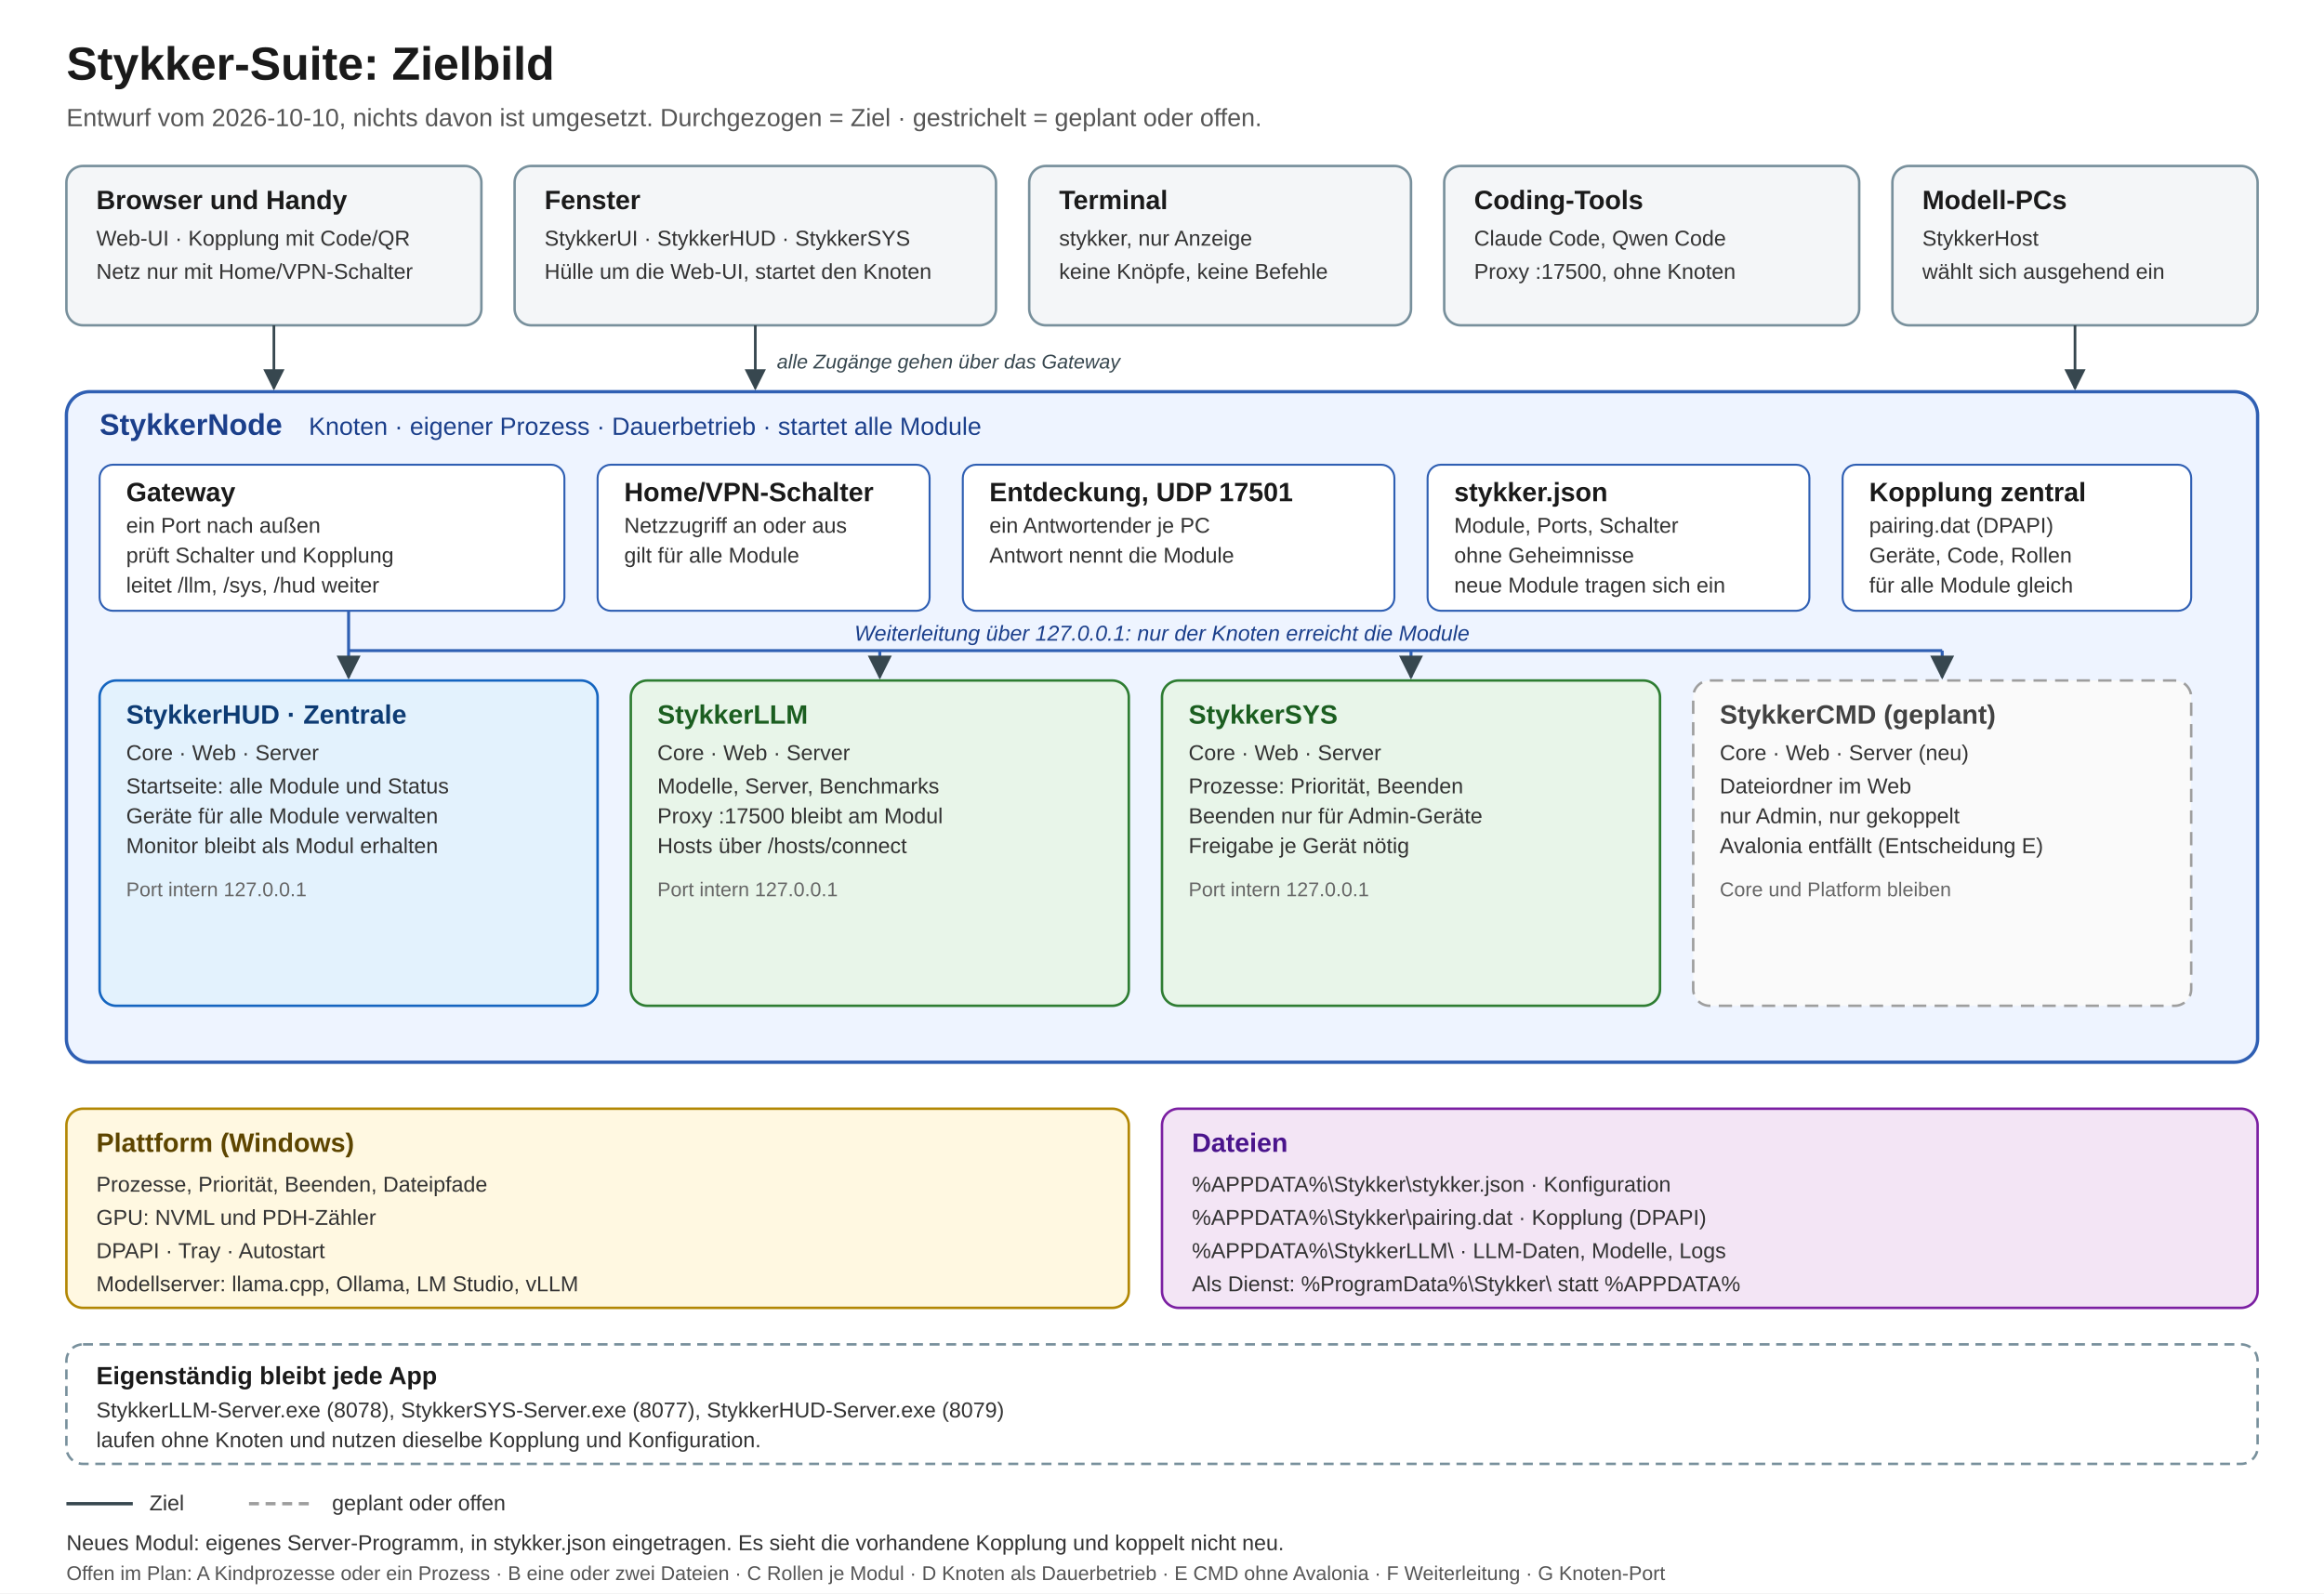
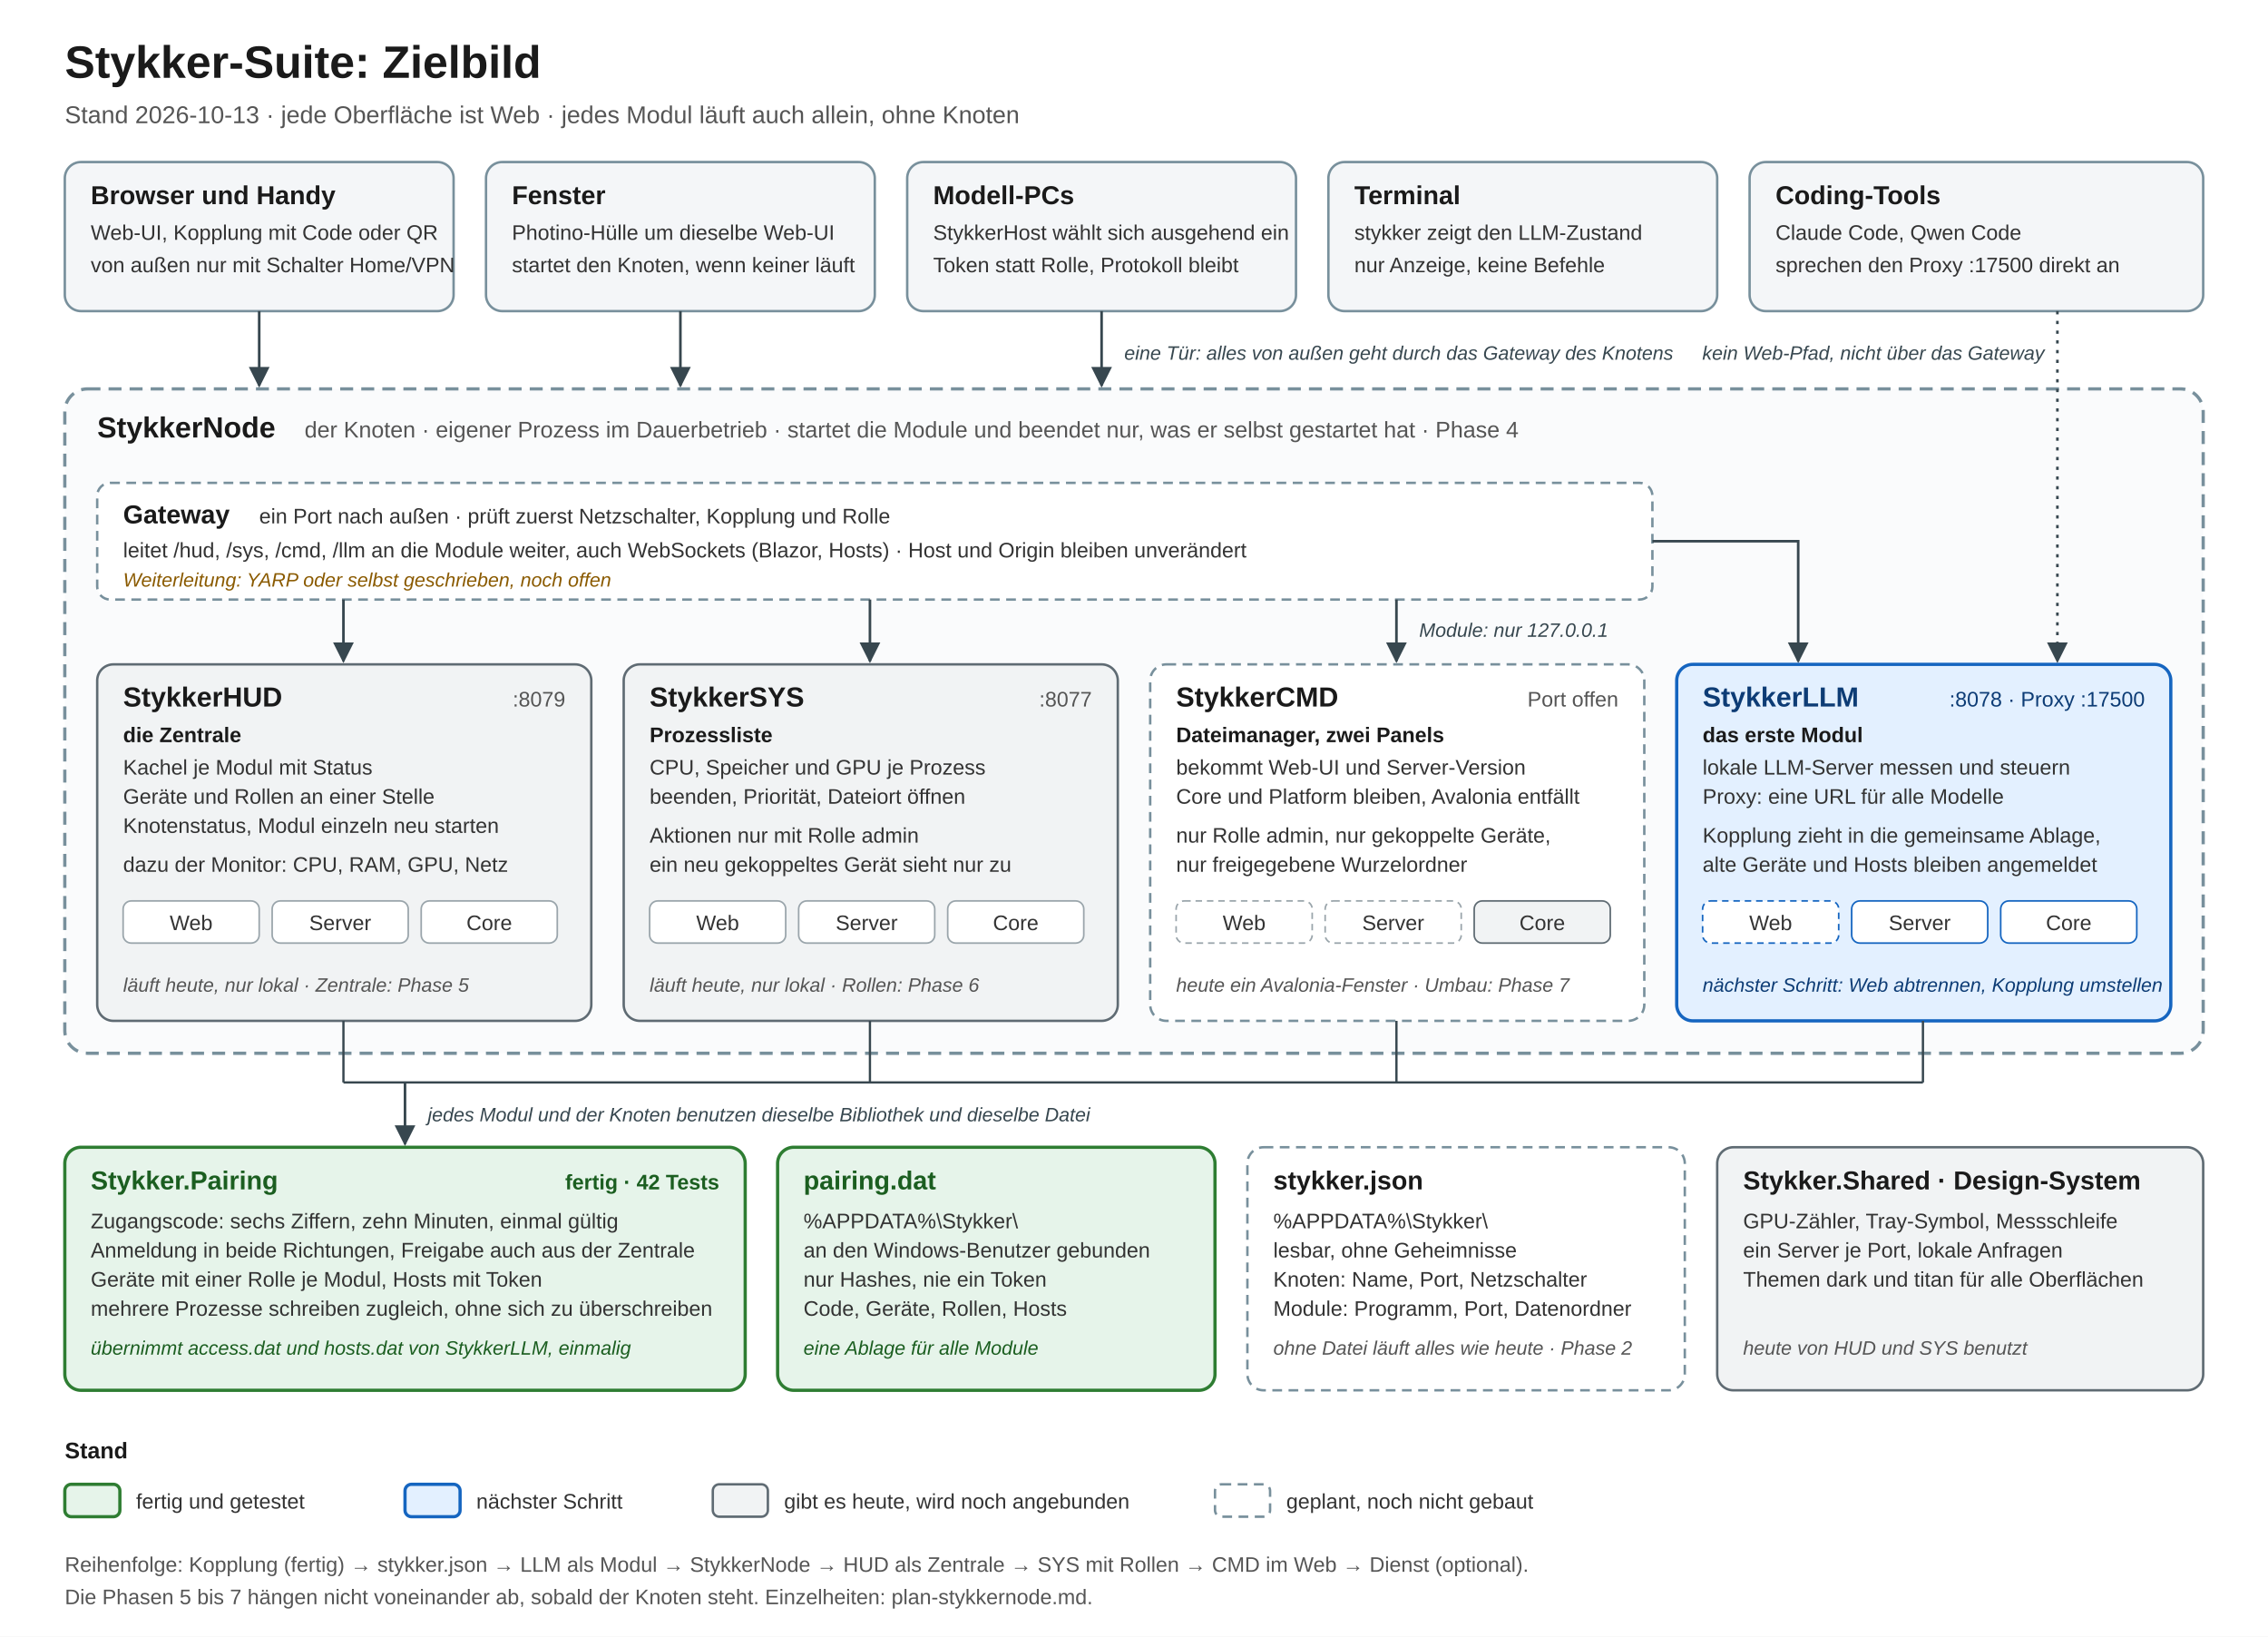
- <svg xmlns="http://www.w3.org/2000/svg" width="1400" height="960" viewBox="0 0 1400 960" font-family="'Segoe UI', Arial, Helvetica, sans-serif">
+ <svg xmlns="http://www.w3.org/2000/svg" width="1400" height="1010" viewBox="0 0 1400 1010" font-family="'Segoe UI', Arial, Helvetica, sans-serif">
  <defs>
    <marker id="ah" viewBox="0 0 10 10" refX="9" refY="5" markerWidth="8" markerHeight="8" orient="auto">
      <path d="M0,0 L10,5 L0,10 z" fill="#37474f" />
    </marker>
  </defs>
-   <rect x="0" y="0" width="1400" height="960" fill="#ffffff" />
+   <rect x="0" y="0" width="1400" height="1010" fill="#ffffff" />
  <text x="40" y="48" font-size="28" font-weight="700" fill="#1a1a1a">Stykker-Suite: Zielbild</text>
-   <text x="40" y="76" font-size="15" fill="#555555">Entwurf vom 2026-10-10, nichts davon ist umgesetzt. Durchgezogen = Ziel · gestrichelt = geplant oder offen.</text>
-   <rect x="40" y="100" width="250" height="96" rx="10" fill="#f4f6f8" stroke="#78909c" stroke-width="1.5" />
-   <text x="58" y="126" font-size="16" font-weight="700" fill="#1a1a1a">Browser und Handy</text>
-   <text x="58" y="148" font-size="13" fill="#333333">Web-UI · Kopplung mit Code/QR</text>
-   <text x="58" y="168" font-size="13" fill="#333333">Netz nur mit Home/VPN-Schalter</text>
-   <rect x="310" y="100" width="290" height="96" rx="10" fill="#f4f6f8" stroke="#78909c" stroke-width="1.5" />
-   <text x="328" y="126" font-size="16" font-weight="700" fill="#1a1a1a">Fenster</text>
-   <text x="328" y="148" font-size="13" fill="#333333">StykkerUI · StykkerHUD · StykkerSYS</text>
-   <text x="328" y="168" font-size="13" fill="#333333">Hülle um die Web-UI, startet den Knoten</text>
-   <rect x="620" y="100" width="230" height="96" rx="10" fill="#f4f6f8" stroke="#78909c" stroke-width="1.5" />
-   <text x="638" y="126" font-size="16" font-weight="700" fill="#1a1a1a">Terminal</text>
-   <text x="638" y="148" font-size="13" fill="#333333">stykker, nur Anzeige</text>
-   <text x="638" y="168" font-size="13" fill="#333333">keine Knöpfe, keine Befehle</text>
-   <rect x="870" y="100" width="250" height="96" rx="10" fill="#f4f6f8" stroke="#78909c" stroke-width="1.5" />
-   <text x="888" y="126" font-size="16" font-weight="700" fill="#1a1a1a">Coding-Tools</text>
-   <text x="888" y="148" font-size="13" fill="#333333">Claude Code, Qwen Code</text>
-   <text x="888" y="168" font-size="13" fill="#333333">Proxy :17500, ohne Knoten</text>
-   <rect x="1140" y="100" width="220" height="96" rx="10" fill="#f4f6f8" stroke="#78909c" stroke-width="1.5" />
-   <text x="1158" y="126" font-size="16" font-weight="700" fill="#1a1a1a">Modell-PCs</text>
-   <text x="1158" y="148" font-size="13" fill="#333333">StykkerHost</text>
-   <text x="1158" y="168" font-size="13" fill="#333333">wählt sich ausgehend ein</text>
-   <line x1="165" y1="196" x2="165" y2="234" stroke="#37474f" stroke-width="1.6" marker-end="url(#ah)" />
-   <line x1="455" y1="196" x2="455" y2="234" stroke="#37474f" stroke-width="1.6" marker-end="url(#ah)" />
-   <line x1="1250" y1="196" x2="1250" y2="234" stroke="#37474f" stroke-width="1.6" marker-end="url(#ah)" />
-   <text x="468" y="222" font-size="12" font-style="italic" fill="#37474f">alle Zugänge gehen über das Gateway</text>
-   <rect x="40" y="236" width="1320" height="404" rx="14" fill="#eef4ff" stroke="#2f5fb3" stroke-width="2" />
-   <text x="60" y="262" font-size="18" font-weight="700" fill="#1b3f8b">StykkerNode</text>
-   <text x="186" y="262" font-size="15" fill="#1b3f8b">Knoten · eigener Prozess · Dauerbetrieb · startet alle Module</text>
-   <rect x="60" y="280" width="280" height="88" rx="8" fill="#ffffff" stroke="#2f5fb3" stroke-width="1.2" />
-   <text x="76" y="302" font-size="16" font-weight="700" fill="#1a1a1a">Gateway</text>
-   <text x="76" y="321" font-size="13" fill="#333333">ein Port nach außen</text>
-   <text x="76" y="339" font-size="13" fill="#333333">prüft Schalter und Kopplung</text>
-   <text x="76" y="357" font-size="13" fill="#333333">leitet /llm, /sys, /hud weiter</text>
-   <rect x="360" y="280" width="200" height="88" rx="8" fill="#ffffff" stroke="#2f5fb3" stroke-width="1.2" />
-   <text x="376" y="302" font-size="16" font-weight="700" fill="#1a1a1a">Home/VPN-Schalter</text>
-   <text x="376" y="321" font-size="13" fill="#333333">Netzzugriff an oder aus</text>
-   <text x="376" y="339" font-size="13" fill="#333333">gilt für alle Module</text>
-   <rect x="580" y="280" width="260" height="88" rx="8" fill="#ffffff" stroke="#2f5fb3" stroke-width="1.2" />
-   <text x="596" y="302" font-size="16" font-weight="700" fill="#1a1a1a">Entdeckung, UDP 17501</text>
-   <text x="596" y="321" font-size="13" fill="#333333">ein Antwortender je PC</text>
-   <text x="596" y="339" font-size="13" fill="#333333">Antwort nennt die Module</text>
-   <rect x="860" y="280" width="230" height="88" rx="8" fill="#ffffff" stroke="#2f5fb3" stroke-width="1.2" />
-   <text x="876" y="302" font-size="16" font-weight="700" fill="#1a1a1a">stykker.json</text>
-   <text x="876" y="321" font-size="13" fill="#333333">Module, Ports, Schalter</text>
-   <text x="876" y="339" font-size="13" fill="#333333">ohne Geheimnisse</text>
-   <text x="876" y="357" font-size="13" fill="#333333">neue Module tragen sich ein</text>
-   <rect x="1110" y="280" width="210" height="88" rx="8" fill="#ffffff" stroke="#2f5fb3" stroke-width="1.2" />
-   <text x="1126" y="302" font-size="16" font-weight="700" fill="#1a1a1a">Kopplung zentral</text>
-   <text x="1126" y="321" font-size="13" fill="#333333">pairing.dat (DPAPI)</text>
-   <text x="1126" y="339" font-size="13" fill="#333333">Geräte, Code, Rollen</text>
-   <text x="1126" y="357" font-size="13" fill="#333333">für alle Module gleich</text>
-   <line x1="210" y1="368" x2="210" y2="408" stroke="#2f5fb3" stroke-width="1.8" marker-end="url(#ah)" />
-   <line x1="210" y1="392" x2="1170" y2="392" stroke="#2f5fb3" stroke-width="1.8" />
-   <line x1="530" y1="392" x2="530" y2="408" stroke="#2f5fb3" stroke-width="1.8" marker-end="url(#ah)" />
-   <line x1="850" y1="392" x2="850" y2="408" stroke="#2f5fb3" stroke-width="1.8" marker-end="url(#ah)" />
-   <line x1="1170" y1="392" x2="1170" y2="408" stroke="#2f5fb3" stroke-width="1.8" stroke-dasharray="6 4" marker-end="url(#ah)" />
-   <text x="700" y="386" font-size="13" font-style="italic" fill="#1b3f8b" text-anchor="middle">Weiterleitung über 127.0.0.1: nur der Knoten erreicht die Module</text>
-   <rect x="60" y="410" width="300" height="196" rx="10" fill="#e3f2fd" stroke="#1565c0" stroke-width="1.5" />
-   <text x="76" y="436" font-size="16" font-weight="700" fill="#0d3b73">StykkerHUD · Zentrale</text>
-   <text x="76" y="458" font-size="13" fill="#333333">Core · Web · Server</text>
-   <text x="76" y="478" font-size="13" fill="#333333">Startseite: alle Module und Status</text>
-   <text x="76" y="496" font-size="13" fill="#333333">Geräte für alle Module verwalten</text>
-   <text x="76" y="514" font-size="13" fill="#333333">Monitor bleibt als Modul erhalten</text>
-   <text x="76" y="540" font-size="12" fill="#666666">Port intern 127.0.0.1</text>
-   <rect x="380" y="410" width="300" height="196" rx="10" fill="#e8f5e9" stroke="#2e7d32" stroke-width="1.5" />
-   <text x="396" y="436" font-size="16" font-weight="700" fill="#1b5e20">StykkerLLM</text>
-   <text x="396" y="458" font-size="13" fill="#333333">Core · Web · Server</text>
-   <text x="396" y="478" font-size="13" fill="#333333">Modelle, Server, Benchmarks</text>
-   <text x="396" y="496" font-size="13" fill="#333333">Proxy :17500 bleibt am Modul</text>
-   <text x="396" y="514" font-size="13" fill="#333333">Hosts über /hosts/connect</text>
-   <text x="396" y="540" font-size="12" fill="#666666">Port intern 127.0.0.1</text>
-   <rect x="700" y="410" width="300" height="196" rx="10" fill="#e8f5e9" stroke="#2e7d32" stroke-width="1.5" />
-   <text x="716" y="436" font-size="16" font-weight="700" fill="#1b5e20">StykkerSYS</text>
-   <text x="716" y="458" font-size="13" fill="#333333">Core · Web · Server</text>
-   <text x="716" y="478" font-size="13" fill="#333333">Prozesse: Priorität, Beenden</text>
-   <text x="716" y="496" font-size="13" fill="#333333">Beenden nur für Admin-Geräte</text>
-   <text x="716" y="514" font-size="13" fill="#333333">Freigabe je Gerät nötig</text>
-   <text x="716" y="540" font-size="12" fill="#666666">Port intern 127.0.0.1</text>
-   <rect x="1020" y="410" width="300" height="196" rx="10" fill="#fafafa" stroke="#9e9e9e" stroke-width="1.5" stroke-dasharray="8 5" />
-   <text x="1036" y="436" font-size="16" font-weight="700" fill="#424242">StykkerCMD (geplant)</text>
-   <text x="1036" y="458" font-size="13" fill="#333333">Core · Web · Server (neu)</text>
-   <text x="1036" y="478" font-size="13" fill="#333333">Dateiordner im Web</text>
-   <text x="1036" y="496" font-size="13" fill="#333333">nur Admin, nur gekoppelt</text>
-   <text x="1036" y="514" font-size="13" fill="#333333">Avalonia entfällt (Entscheidung E)</text>
-   <text x="1036" y="540" font-size="12" fill="#666666">Core und Platform bleiben</text>
-   <rect x="40" y="668" width="640" height="120" rx="10" fill="#fff8e1" stroke="#b28704" stroke-width="1.5" />
-   <text x="58" y="694" font-size="16" font-weight="700" fill="#5d4500">Plattform (Windows)</text>
-   <text x="58" y="718" font-size="13" fill="#333333">Prozesse, Priorität, Beenden, Dateipfade</text>
-   <text x="58" y="738" font-size="13" fill="#333333">GPU: NVML und PDH-Zähler</text>
-   <text x="58" y="758" font-size="13" fill="#333333">DPAPI · Tray · Autostart</text>
-   <text x="58" y="778" font-size="13" fill="#333333">Modellserver: llama.cpp, Ollama, LM Studio, vLLM</text>
-   <rect x="700" y="668" width="660" height="120" rx="10" fill="#f3e5f5" stroke="#7b1fa2" stroke-width="1.5" />
-   <text x="718" y="694" font-size="16" font-weight="700" fill="#4a148c">Dateien</text>
-   <text x="718" y="718" font-size="13" fill="#333333">%APPDATA%\Stykker\stykker.json · Konfiguration</text>
-   <text x="718" y="738" font-size="13" fill="#333333">%APPDATA%\Stykker\pairing.dat · Kopplung (DPAPI)</text>
-   <text x="718" y="758" font-size="13" fill="#333333">%APPDATA%\StykkerLLM\ · LLM-Daten, Modelle, Logs</text>
-   <text x="718" y="778" font-size="13" fill="#333333">Als Dienst: %ProgramData%\Stykker\ statt %APPDATA%</text>
-   <rect x="40" y="810" width="1320" height="72" rx="10" fill="#ffffff" stroke="#78909c" stroke-width="1.5" stroke-dasharray="6 4" />
-   <text x="58" y="834" font-size="15" font-weight="700" fill="#1a1a1a">Eigenständig bleibt jede App</text>
-   <text x="58" y="854" font-size="13" fill="#333333">StykkerLLM-Server.exe (8078), StykkerSYS-Server.exe (8077), StykkerHUD-Server.exe (8079)</text>
-   <text x="58" y="872" font-size="13" fill="#333333">laufen ohne Knoten und nutzen dieselbe Kopplung und Konfiguration.</text>
-   <line x1="40" y1="906" x2="80" y2="906" stroke="#37474f" stroke-width="2" />
-   <text x="90" y="910" font-size="13" fill="#333333">Ziel</text>
-   <line x1="150" y1="906" x2="190" y2="906" stroke="#9e9e9e" stroke-width="2" stroke-dasharray="6 4" />
-   <text x="200" y="910" font-size="13" fill="#333333">geplant oder offen</text>
-   <text x="40" y="934" font-size="13" fill="#333333">Neues Modul: eigenes Server-Programm, in stykker.json eingetragen. Es sieht die vorhandene Kopplung und koppelt nicht neu.</text>
-   <text x="40" y="952" font-size="12" fill="#555555">Offen im Plan: A Kindprozesse oder ein Prozess · B eine oder zwei Dateien · C Rollen je Modul · D Knoten als Dauerbetrieb · E CMD ohne Avalonia · F Weiterleitung · G Knoten-Port</text>
+   <text x="40" y="76" font-size="15" fill="#555555">Stand 2026-10-13 · jede Oberfläche ist Web · jedes Modul läuft auch allein, ohne Knoten</text>
+   <g font-size="13" fill="#333333">
+     <rect x="40" y="100" width="240" height="92" rx="10" fill="#f4f6f8" stroke="#78909c" stroke-width="1.5" />
+     <text x="56" y="126" font-size="16" font-weight="700" fill="#1a1a1a">Browser und Handy</text>
+     <text x="56" y="148">Web-UI, Kopplung mit Code oder QR</text>
+     <text x="56" y="168">von außen nur mit Schalter Home/VPN</text>
+     <rect x="300" y="100" width="240" height="92" rx="10" fill="#f4f6f8" stroke="#78909c" stroke-width="1.5" />
+     <text x="316" y="126" font-size="16" font-weight="700" fill="#1a1a1a">Fenster</text>
+     <text x="316" y="148">Photino-Hülle um dieselbe Web-UI</text>
+     <text x="316" y="168">startet den Knoten, wenn keiner läuft</text>
+     <rect x="560" y="100" width="240" height="92" rx="10" fill="#f4f6f8" stroke="#78909c" stroke-width="1.5" />
+     <text x="576" y="126" font-size="16" font-weight="700" fill="#1a1a1a">Modell-PCs</text>
+     <text x="576" y="148">StykkerHost wählt sich ausgehend ein</text>
+     <text x="576" y="168">Token statt Rolle, Protokoll bleibt</text>
+     <rect x="820" y="100" width="240" height="92" rx="10" fill="#f4f6f8" stroke="#78909c" stroke-width="1.5" />
+     <text x="836" y="126" font-size="16" font-weight="700" fill="#1a1a1a">Terminal</text>
+     <text x="836" y="148">stykker zeigt den LLM-Zustand</text>
+     <text x="836" y="168">nur Anzeige, keine Befehle</text>
+     <rect x="1080" y="100" width="280" height="92" rx="10" fill="#f4f6f8" stroke="#78909c" stroke-width="1.5" />
+     <text x="1096" y="126" font-size="16" font-weight="700" fill="#1a1a1a">Coding-Tools</text>
+     <text x="1096" y="148">Claude Code, Qwen Code</text>
+     <text x="1096" y="168">sprechen den Proxy :17500 direkt an</text>
+   </g>
+   <rect x="40" y="240" width="1320" height="410" rx="14" fill="#fafbfc" stroke="#78909c" stroke-width="2" stroke-dasharray="8 5" />
+   <text x="60" y="270" font-size="18" font-weight="700" fill="#1a1a1a">StykkerNode</text>
+   <text x="188" y="270" font-size="14" fill="#555555">der Knoten · eigener Prozess im Dauerbetrieb · startet die Module und beendet nur, was er selbst gestartet hat · Phase 4</text>
+   <rect x="60" y="298" width="960" height="72" rx="8" fill="#ffffff" stroke="#78909c" stroke-width="1.5" stroke-dasharray="6 4" />
+   <text x="76" y="323" font-size="16" font-weight="700" fill="#1a1a1a">Gateway</text>
+   <text x="160" y="323" font-size="13" fill="#333333">ein Port nach außen · prüft zuerst Netzschalter, Kopplung und Rolle</text>
+   <text x="76" y="344" font-size="13" fill="#333333">leitet /hud, /sys, /cmd, /llm an die Module weiter, auch WebSockets (Blazor, Hosts) · Host und Origin bleiben unverändert</text>
+   <text x="76" y="362" font-size="12" font-style="italic" fill="#8a5a00">Weiterleitung: YARP oder selbst geschrieben, noch offen</text>
+   <line x1="160" y1="192" x2="160" y2="238" stroke="#37474f" stroke-width="1.6" marker-end="url(#ah)" />
+   <line x1="420" y1="192" x2="420" y2="238" stroke="#37474f" stroke-width="1.6" marker-end="url(#ah)" />
+   <line x1="680" y1="192" x2="680" y2="238" stroke="#37474f" stroke-width="1.6" marker-end="url(#ah)" />
+   <text x="694" y="222" font-size="12" font-style="italic" fill="#37474f">eine Tür: alles von außen geht durch das Gateway des Knotens</text>
+   <line x1="1270" y1="192" x2="1270" y2="408" stroke="#37474f" stroke-width="1.6" stroke-dasharray="2 4" marker-end="url(#ah)" />
+   <text x="1262" y="222" font-size="12" font-style="italic" fill="#37474f" text-anchor="end">kein Web-Pfad, nicht über das Gateway</text>
+   <line x1="212" y1="370" x2="212" y2="408" stroke="#37474f" stroke-width="1.6" marker-end="url(#ah)" />
+   <line x1="537" y1="370" x2="537" y2="408" stroke="#37474f" stroke-width="1.6" marker-end="url(#ah)" />
+   <line x1="862" y1="370" x2="862" y2="408" stroke="#37474f" stroke-width="1.6" marker-end="url(#ah)" />
+   <path d="M1020,334 H1110 V408" fill="none" stroke="#37474f" stroke-width="1.6" marker-end="url(#ah)" />
+   <text x="876" y="393" font-size="12" font-style="italic" fill="#37474f">Module: nur 127.0.0.1</text>
+   <g font-size="13" fill="#333333">
+     <rect x="60" y="410" width="305" height="220" rx="10" fill="#f1f3f4" stroke="#5f6b73" stroke-width="1.5" />
+     <text x="76" y="436" font-size="17" font-weight="700" fill="#1a1a1a">StykkerHUD</text>
+     <text x="349" y="436" font-size="13" fill="#555555" text-anchor="end">:8079</text>
+     <text x="76" y="458" font-weight="700" fill="#1a1a1a">die Zentrale</text>
+     <text x="76" y="478">Kachel je Modul mit Status</text>
+     <text x="76" y="496">Geräte und Rollen an einer Stelle</text>
+     <text x="76" y="514">Knotenstatus, Modul einzeln neu starten</text>
+     <text x="76" y="538">dazu der Monitor: CPU, RAM, GPU, Netz</text>
+     <rect x="76" y="556" width="84" height="26" rx="5" fill="#ffffff" stroke="#9aa5ab" />
+     <text x="118" y="574" text-anchor="middle">Web</text>
+     <rect x="168" y="556" width="84" height="26" rx="5" fill="#ffffff" stroke="#9aa5ab" />
+     <text x="210" y="574" text-anchor="middle">Server</text>
+     <rect x="260" y="556" width="84" height="26" rx="5" fill="#ffffff" stroke="#9aa5ab" />
+     <text x="302" y="574" text-anchor="middle">Core</text>
+     <text x="76" y="612" font-size="12" font-style="italic" fill="#555555">läuft heute, nur lokal · Zentrale: Phase 5</text>
+     <rect x="385" y="410" width="305" height="220" rx="10" fill="#f1f3f4" stroke="#5f6b73" stroke-width="1.5" />
+     <text x="401" y="436" font-size="17" font-weight="700" fill="#1a1a1a">StykkerSYS</text>
+     <text x="674" y="436" font-size="13" fill="#555555" text-anchor="end">:8077</text>
+     <text x="401" y="458" font-weight="700" fill="#1a1a1a">Prozessliste</text>
+     <text x="401" y="478">CPU, Speicher und GPU je Prozess</text>
+     <text x="401" y="496">beenden, Priorität, Dateiort öffnen</text>
+     <text x="401" y="520">Aktionen nur mit Rolle admin</text>
+     <text x="401" y="538">ein neu gekoppeltes Gerät sieht nur zu</text>
+     <rect x="401" y="556" width="84" height="26" rx="5" fill="#ffffff" stroke="#9aa5ab" />
+     <text x="443" y="574" text-anchor="middle">Web</text>
+     <rect x="493" y="556" width="84" height="26" rx="5" fill="#ffffff" stroke="#9aa5ab" />
+     <text x="535" y="574" text-anchor="middle">Server</text>
+     <rect x="585" y="556" width="84" height="26" rx="5" fill="#ffffff" stroke="#9aa5ab" />
+     <text x="627" y="574" text-anchor="middle">Core</text>
+     <text x="401" y="612" font-size="12" font-style="italic" fill="#555555">läuft heute, nur lokal · Rollen: Phase 6</text>
+     <rect x="710" y="410" width="305" height="220" rx="10" fill="#ffffff" stroke="#78909c" stroke-width="1.5" stroke-dasharray="6 4" />
+     <text x="726" y="436" font-size="17" font-weight="700" fill="#1a1a1a">StykkerCMD</text>
+     <text x="999" y="436" font-size="13" fill="#555555" text-anchor="end">Port offen</text>
+     <text x="726" y="458" font-weight="700" fill="#1a1a1a">Dateimanager, zwei Panels</text>
+     <text x="726" y="478">bekommt Web-UI und Server-Version</text>
+     <text x="726" y="496">Core und Platform bleiben, Avalonia entfällt</text>
+     <text x="726" y="520">nur Rolle admin, nur gekoppelte Geräte,</text>
+     <text x="726" y="538">nur freigegebene Wurzelordner</text>
+     <rect x="726" y="556" width="84" height="26" rx="5" fill="#ffffff" stroke="#9aa5ab" stroke-dasharray="4 3" />
+     <text x="768" y="574" text-anchor="middle">Web</text>
+     <rect x="818" y="556" width="84" height="26" rx="5" fill="#ffffff" stroke="#9aa5ab" stroke-dasharray="4 3" />
+     <text x="860" y="574" text-anchor="middle">Server</text>
+     <rect x="910" y="556" width="84" height="26" rx="5" fill="#f1f3f4" stroke="#5f6b73" />
+     <text x="952" y="574" text-anchor="middle">Core</text>
+     <text x="726" y="612" font-size="12" font-style="italic" fill="#555555">heute ein Avalonia-Fenster · Umbau: Phase 7</text>
+     <rect x="1035" y="410" width="305" height="220" rx="10" fill="#e3f0ff" stroke="#1565c0" stroke-width="2" />
+     <text x="1051" y="436" font-size="17" font-weight="700" fill="#0d3c75">StykkerLLM</text>
+     <text x="1324" y="436" font-size="13" fill="#0d3c75" text-anchor="end">:8078 · Proxy :17500</text>
+     <text x="1051" y="458" font-weight="700" fill="#1a1a1a">das erste Modul</text>
+     <text x="1051" y="478">lokale LLM-Server messen und steuern</text>
+     <text x="1051" y="496">Proxy: eine URL für alle Modelle</text>
+     <text x="1051" y="520">Kopplung zieht in die gemeinsame Ablage,</text>
+     <text x="1051" y="538">alte Geräte und Hosts bleiben angemeldet</text>
+     <rect x="1051" y="556" width="84" height="26" rx="5" fill="#ffffff" stroke="#1565c0" stroke-dasharray="4 3" />
+     <text x="1093" y="574" text-anchor="middle">Web</text>
+     <rect x="1143" y="556" width="84" height="26" rx="5" fill="#ffffff" stroke="#1565c0" />
+     <text x="1185" y="574" text-anchor="middle">Server</text>
+     <rect x="1235" y="556" width="84" height="26" rx="5" fill="#ffffff" stroke="#1565c0" />
+     <text x="1277" y="574" text-anchor="middle">Core</text>
+     <text x="1051" y="612" font-size="12" font-style="italic" fill="#0d3c75">nächster Schritt: Web abtrennen, Kopplung umstellen</text>
+   </g>
+   <path d="M212,630 V668 M537,630 V668 M862,630 V668 M1187,630 V668" fill="none" stroke="#37474f" stroke-width="1.4" />
+   <path d="M212,668 H1187" fill="none" stroke="#37474f" stroke-width="1.4" />
+   <line x1="250" y1="668" x2="250" y2="706" stroke="#37474f" stroke-width="1.6" marker-end="url(#ah)" />
+   <text x="264" y="692" font-size="12" font-style="italic" fill="#37474f">jedes Modul und der Knoten benutzen dieselbe Bibliothek und dieselbe Datei</text>
+   <g font-size="13" fill="#333333">
+     <rect x="40" y="708" width="420" height="150" rx="10" fill="#e6f4ea" stroke="#2e7d32" stroke-width="2" />
+     <text x="56" y="734" font-size="16" font-weight="700" fill="#1b5e20">Stykker.Pairing</text>
+     <text x="444" y="734" font-size="13" font-weight="700" fill="#1b5e20" text-anchor="end">fertig · 42 Tests</text>
+     <text x="56" y="758">Zugangscode: sechs Ziffern, zehn Minuten, einmal gültig</text>
+     <text x="56" y="776">Anmeldung in beide Richtungen, Freigabe auch aus der Zentrale</text>
+     <text x="56" y="794">Geräte mit einer Rolle je Modul, Hosts mit Token</text>
+     <text x="56" y="812">mehrere Prozesse schreiben zugleich, ohne sich zu überschreiben</text>
+     <text x="56" y="836" font-size="12" font-style="italic" fill="#1b5e20">übernimmt access.dat und hosts.dat von StykkerLLM, einmalig</text>
+     <rect x="480" y="708" width="270" height="150" rx="10" fill="#e6f4ea" stroke="#2e7d32" stroke-width="2" />
+     <text x="496" y="734" font-size="16" font-weight="700" fill="#1b5e20">pairing.dat</text>
+     <text x="496" y="758">%APPDATA%\Stykker\</text>
+     <text x="496" y="776">an den Windows-Benutzer gebunden</text>
+     <text x="496" y="794">nur Hashes, nie ein Token</text>
+     <text x="496" y="812">Code, Geräte, Rollen, Hosts</text>
+     <text x="496" y="836" font-size="12" font-style="italic" fill="#1b5e20">eine Ablage für alle Module</text>
+     <rect x="770" y="708" width="270" height="150" rx="10" fill="#ffffff" stroke="#78909c" stroke-width="1.5" stroke-dasharray="6 4" />
+     <text x="786" y="734" font-size="16" font-weight="700" fill="#1a1a1a">stykker.json</text>
+     <text x="786" y="758">%APPDATA%\Stykker\</text>
+     <text x="786" y="776">lesbar, ohne Geheimnisse</text>
+     <text x="786" y="794">Knoten: Name, Port, Netzschalter</text>
+     <text x="786" y="812">Module: Programm, Port, Datenordner</text>
+     <text x="786" y="836" font-size="12" font-style="italic" fill="#555555">ohne Datei läuft alles wie heute · Phase 2</text>
+     <rect x="1060" y="708" width="300" height="150" rx="10" fill="#f1f3f4" stroke="#5f6b73" stroke-width="1.5" />
+     <text x="1076" y="734" font-size="16" font-weight="700" fill="#1a1a1a">Stykker.Shared · Design-System</text>
+     <text x="1076" y="758">GPU-Zähler, Tray-Symbol, Messschleife</text>
+     <text x="1076" y="776">ein Server je Port, lokale Anfragen</text>
+     <text x="1076" y="794">Themen dark und titan für alle Oberflächen</text>
+     <text x="1076" y="836" font-size="12" font-style="italic" fill="#555555">heute von HUD und SYS benutzt</text>
+   </g>
+   <g font-size="13" fill="#333333">
+     <text x="40" y="900" font-size="14" font-weight="700" fill="#1a1a1a">Stand</text>
+     <rect x="40" y="916" width="34" height="20" rx="4" fill="#e6f4ea" stroke="#2e7d32" stroke-width="2" />
+     <text x="84" y="931">fertig und getestet</text>
+     <rect x="250" y="916" width="34" height="20" rx="4" fill="#e3f0ff" stroke="#1565c0" stroke-width="2" />
+     <text x="294" y="931">nächster Schritt</text>
+     <rect x="440" y="916" width="34" height="20" rx="4" fill="#f1f3f4" stroke="#5f6b73" stroke-width="1.5" />
+     <text x="484" y="931">gibt es heute, wird noch angebunden</text>
+     <rect x="750" y="916" width="34" height="20" rx="4" fill="#ffffff" stroke="#78909c" stroke-width="1.5" stroke-dasharray="6 4" />
+     <text x="794" y="931">geplant, noch nicht gebaut</text>
+     <text x="40" y="970" font-size="13" fill="#555555">Reihenfolge: Kopplung (fertig) → stykker.json → LLM als Modul → StykkerNode → HUD als Zentrale → SYS mit Rollen → CMD im Web → Dienst (optional).</text>
+     <text x="40" y="990" font-size="13" fill="#555555">Die Phasen 5 bis 7 hängen nicht voneinander ab, sobald der Knoten steht. Einzelheiten: plan-stykkernode.md.</text>
+   </g>
</svg>
